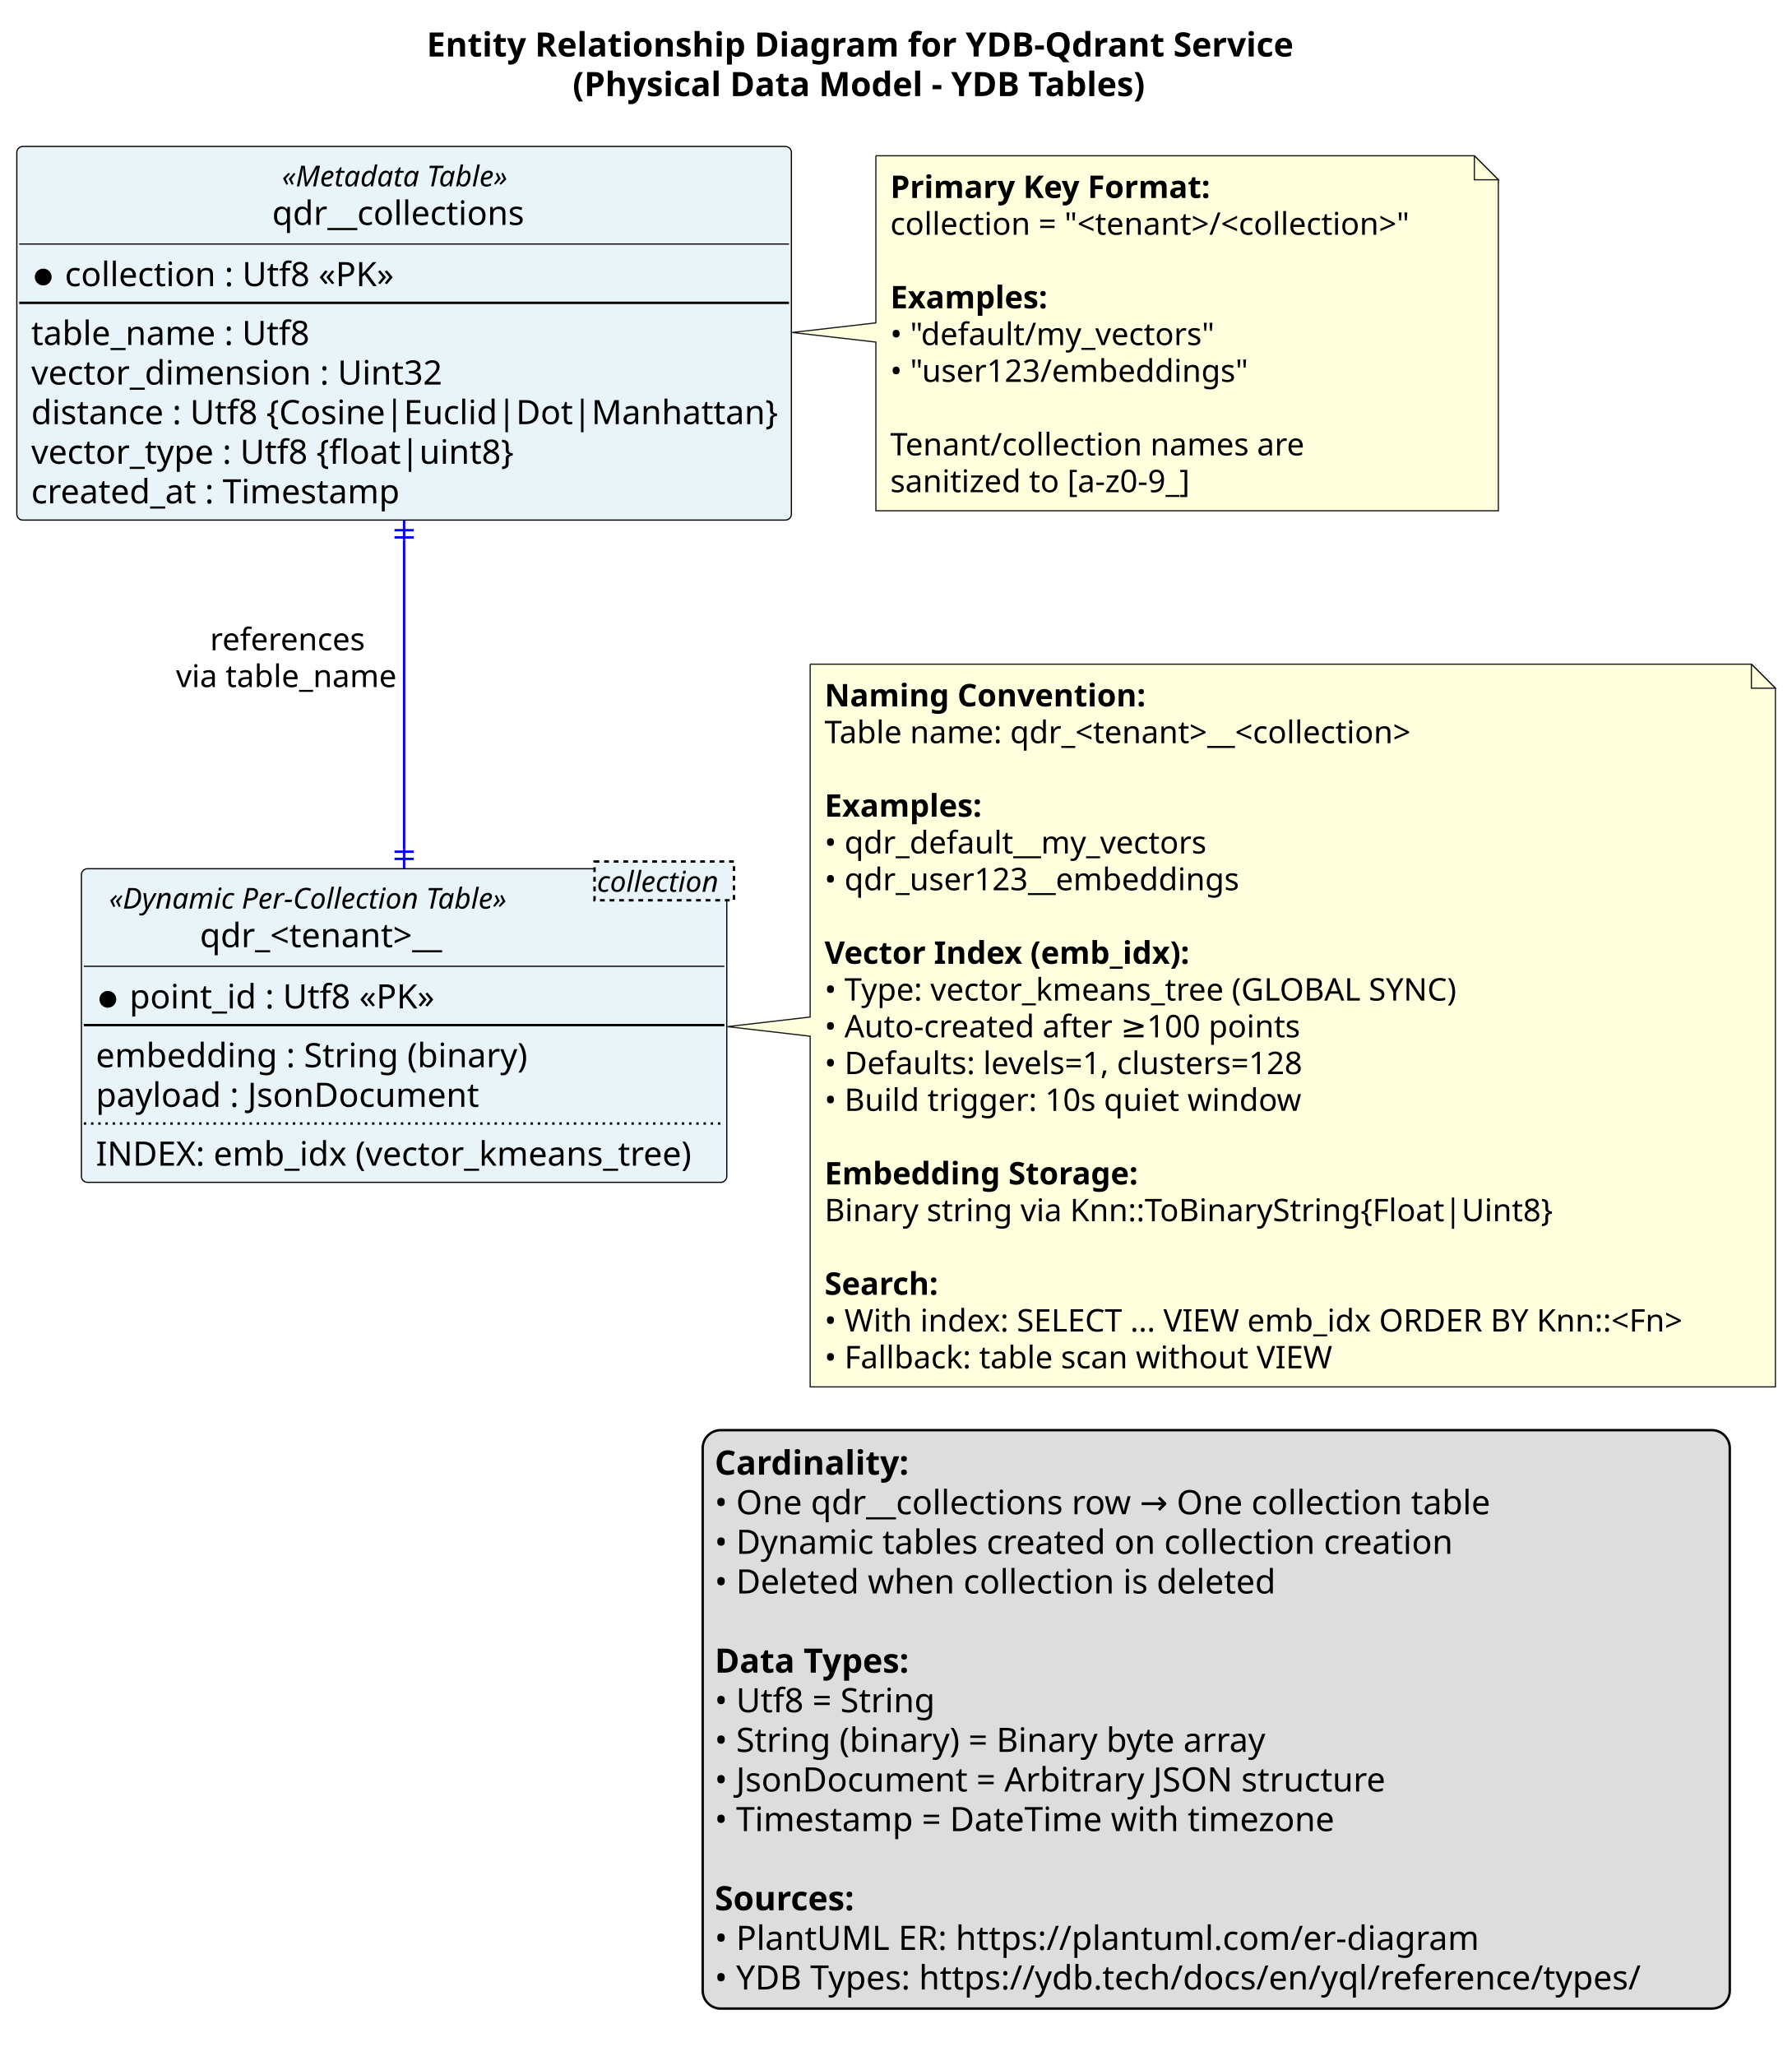
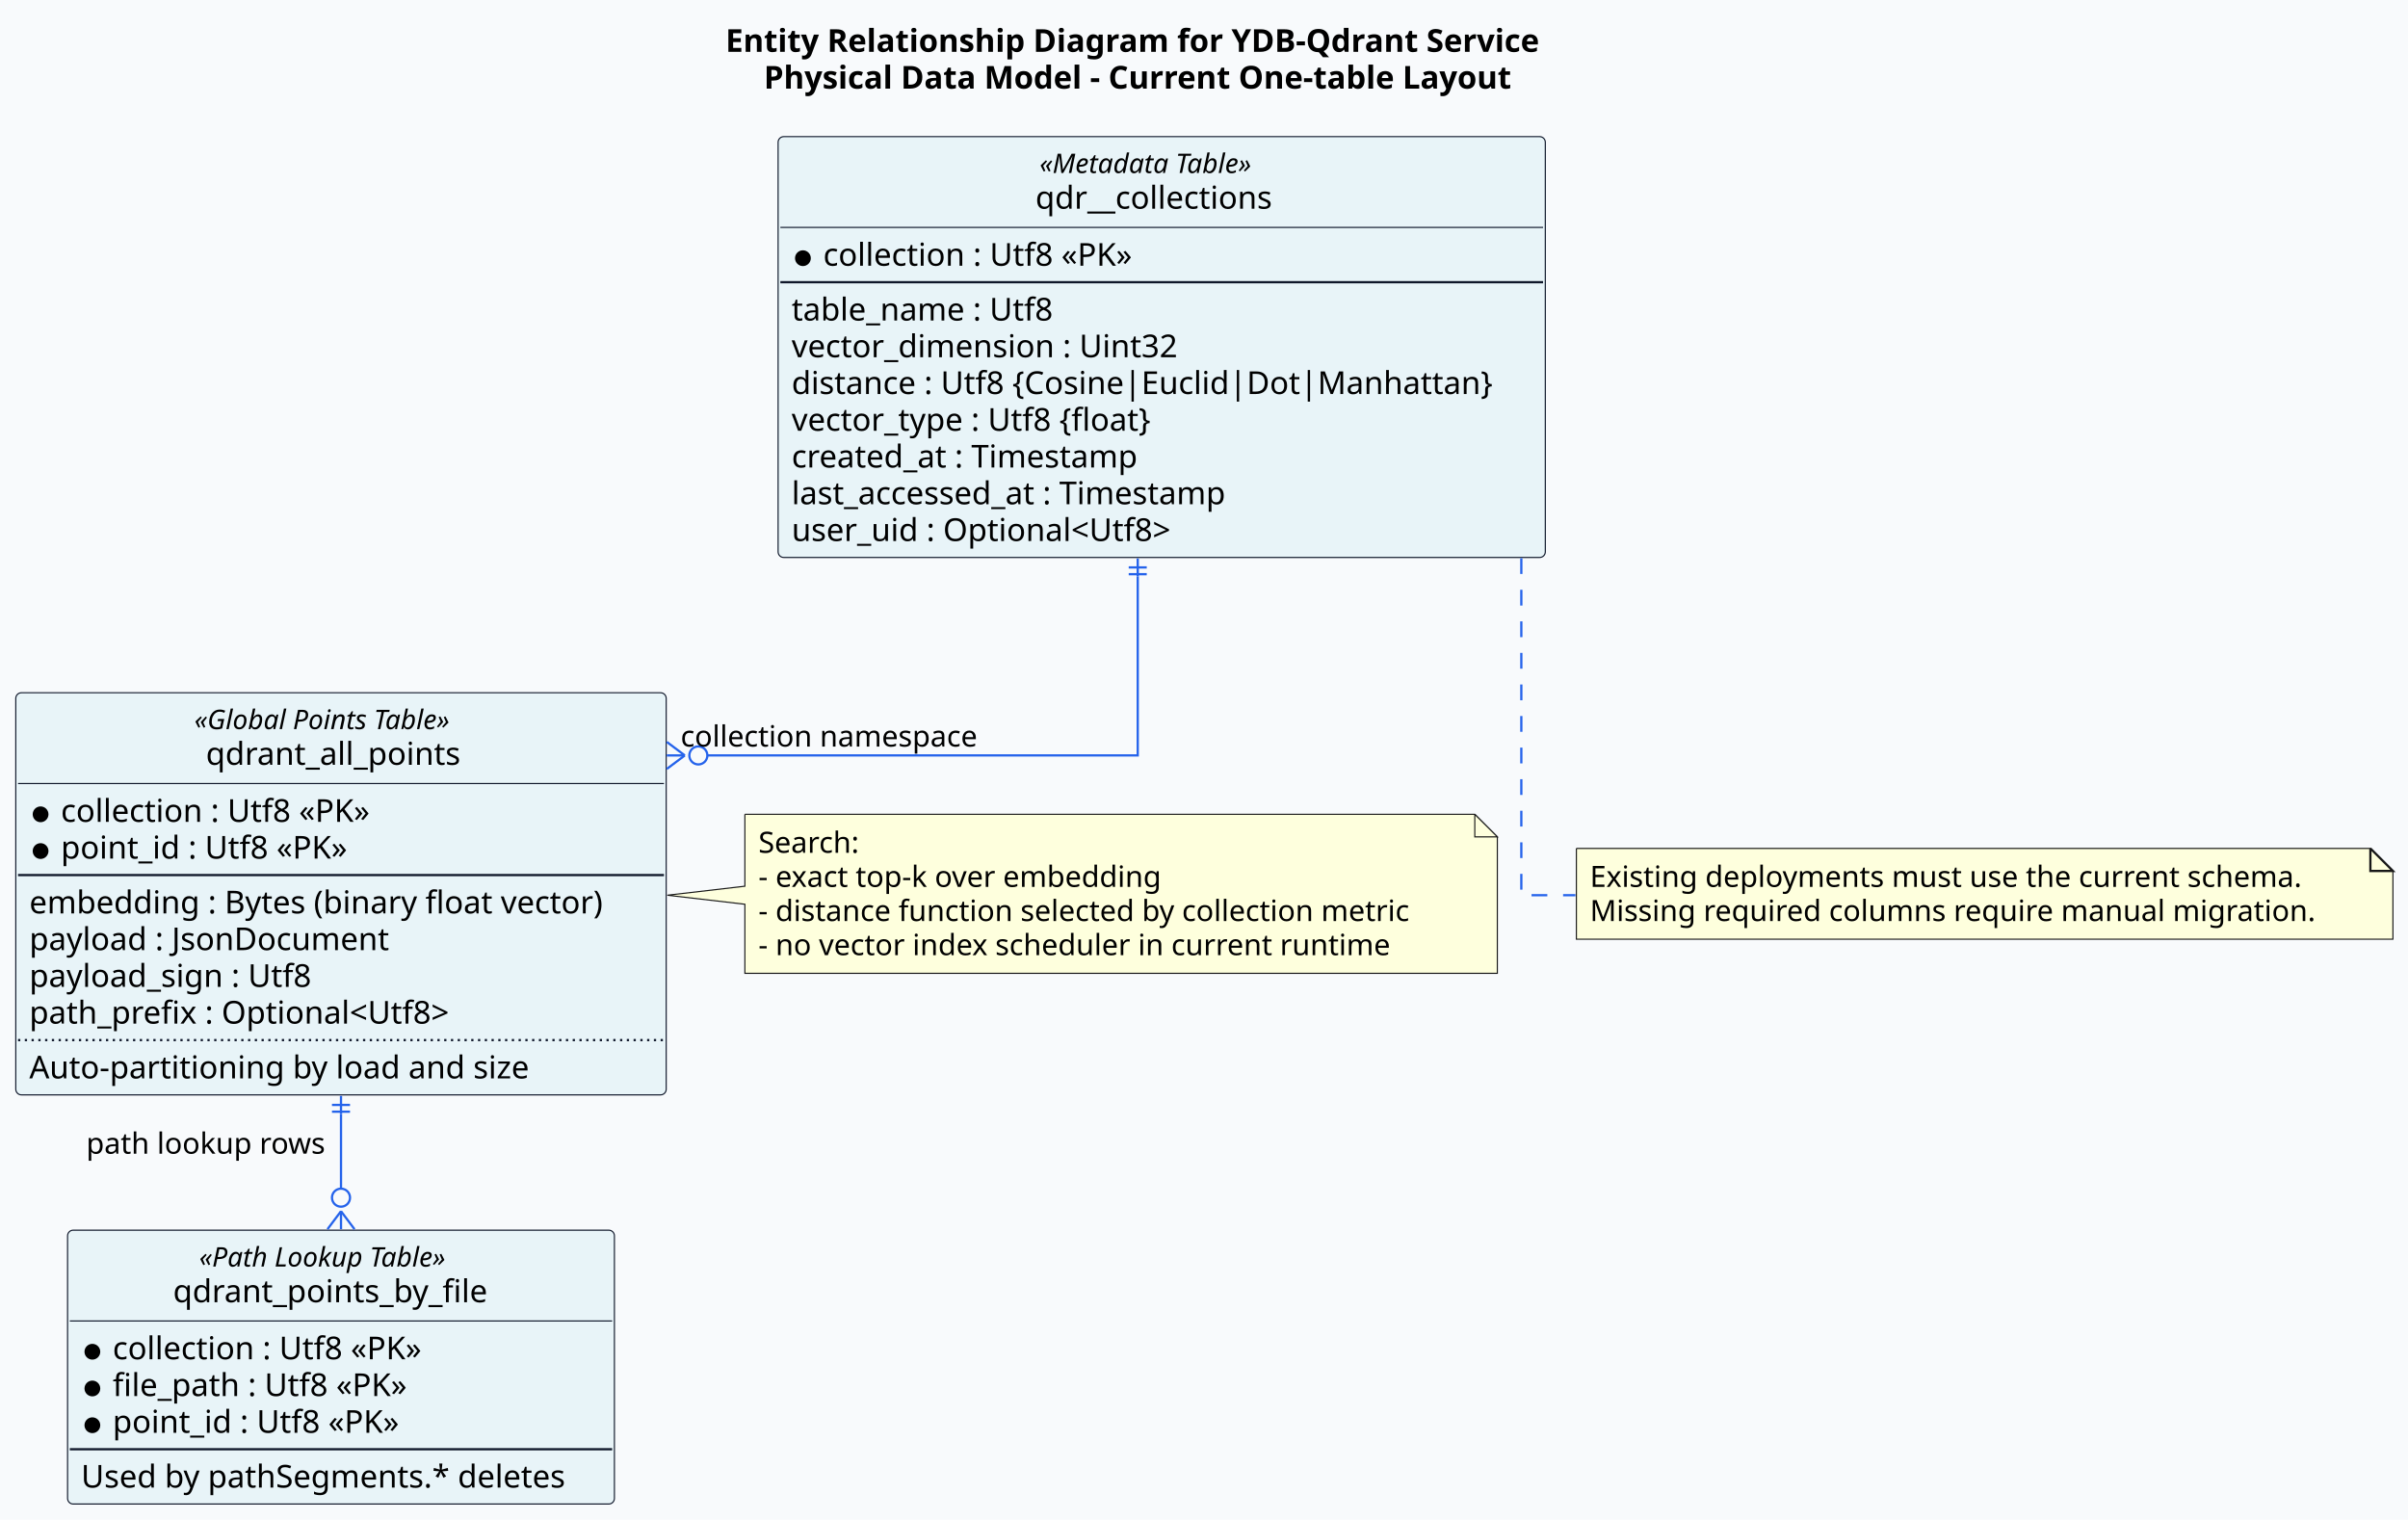
- <svg xmlns="http://www.w3.org/2000/svg" contentStyleType="text/css" data-diagram-type="CLASS" height="856px" preserveAspectRatio="none" style="width:746px;height:856px;background:#FFFFFF;" version="1.1" viewBox="0 0 746 856" width="746px" zoomAndPan="magnify">
+ <svg xmlns="http://www.w3.org/2000/svg" contentStyleType="text/css" data-diagram-type="CLASS" height="674px" preserveAspectRatio="none" style="width:1068px;height:674px;background:#F8FAFC;" version="1.1" viewBox="0 0 1068 674" width="1068px" zoomAndPan="magnify">
  <defs />
  <g>
-     <g class="title" data-source-line="12">
-       <text fill="#000000" font-family="sans-serif" font-size="14" font-weight="bold" lengthAdjust="spacing" textLength="376.906" x="177.638" y="23.535">Entity Relationship Diagram for YDB-Qdrant Service</text>
-       <text fill="#000000" font-family="sans-serif" font-size="14" font-weight="bold" lengthAdjust="spacing" textLength="255.322" x="238.43" y="40.023">(Physical Data Model - YDB Tables)</text>
+     <rect fill="#F8FAFC" height="674" style="stroke:none;stroke-width:1;" width="1068" x="0" y="0" />
+     <g class="title" data-source-line="1">
+       <text fill="#000000" font-family="sans-serif" font-size="14" font-weight="bold" lengthAdjust="spacing" textLength="410.744" x="321.785" y="22.995">Entity Relationship Diagram for YDB-Qdrant Service</text>
+       <text fill="#000000" font-family="sans-serif" font-size="14" font-weight="bold" lengthAdjust="spacing" textLength="376.763" x="338.776" y="39.292">Physical Data Model - Current One-table Layout</text>
    </g>
-     <g class="entity" data-entity="collections" data-source-line="14" data-uid="ent0002" id="entity_collections">
-       <rect fill="#E8F4F8" height="155.551" rx="2.5" ry="2.5" style="stroke:#000000;stroke-width:0.5;" width="322.495" x="7" y="60.977" />
-       <text fill="#000000" font-family="sans-serif" font-size="12" font-style="italic" lengthAdjust="spacing" textLength="101.725" x="117.385" y="77.578">«Metadata Table»</text>
-       <text fill="#000000" font-family="sans-serif" font-size="14" lengthAdjust="spacing" textLength="109.894" x="113.3" y="93.644">qdr__collections</text>
-       <line style="stroke:#000000;stroke-width:0.5;" x1="8" x2="328.495" y1="101.598" y2="101.598" />
-       <ellipse cx="18" cy="115.342" fill="#000000" rx="3" ry="3" style="stroke:#000000;stroke-width:1;" />
-       <text fill="#000000" font-family="sans-serif" font-size="14" lengthAdjust="spacing" textLength="143.609" x="27" y="119.133">collection : Utf8 «PK»</text>
-       <line style="stroke:#000000;stroke-width:1;" x1="8" x2="328.495" y1="126.086" y2="126.086" />
-       <text fill="#000000" font-family="sans-serif" font-size="14" lengthAdjust="spacing" textLength="120.142" x="13" y="143.621">table_name : Utf8</text>
-       <text fill="#000000" font-family="sans-serif" font-size="14" lengthAdjust="spacing" textLength="178.336" x="13" y="160.109">vector_dimension : Uint32</text>
-       <text fill="#000000" font-family="sans-serif" font-size="14" lengthAdjust="spacing" textLength="310.495" x="13" y="176.598">distance : Utf8 {Cosine|Euclid|Dot|Manhattan}</text>
-       <text fill="#000000" font-family="sans-serif" font-size="14" lengthAdjust="spacing" textLength="205.208" x="13" y="193.086">vector_type : Utf8 {float|uint8}</text>
-       <text fill="#000000" font-family="sans-serif" font-size="14" lengthAdjust="spacing" textLength="159.291" x="13" y="209.574">created_at : Timestamp</text>
+     <g class="entity" data-qualified-name="collections" data-source-line="12" id="ent0002">
+       <rect fill="#E8F4F8" height="186.641" rx="2.5" ry="2.5" style="stroke:#0F172A;stroke-width:0.5;" width="340.269" x="345.11" y="60.594" />
+       <text fill="#000000" font-family="sans-serif" font-size="12" font-style="italic" lengthAdjust="spacing" textLength="108.34" x="461.074" y="76.732">«Metadata Table»</text>
+       <text fill="#000000" font-family="sans-serif" font-size="14" lengthAdjust="spacing" textLength="111.993" x="459.248" y="92.558">qdr__collections</text>
+       <line style="stroke:#0F172A;stroke-width:0.5;" x1="346.11" x2="684.379" y1="100.859" y2="100.859" />
+       <g data-visibility-modifier="IE_MANDATORY">
+         <ellipse cx="356.11" cy="114.508" fill="#000000" rx="3" ry="3" style="stroke:#000000;stroke-width:1;" />
+       </g>
+       <text fill="#000000" font-family="sans-serif" font-size="14" lengthAdjust="spacing" textLength="149.564" x="365.11" y="117.855">collection : Utf8 «PK»</text>
+       <line style="stroke:#0F172A;stroke-width:1;" x1="346.11" x2="684.379" y1="125.156" y2="125.156" />
+       <text fill="#000000" font-family="sans-serif" font-size="14" lengthAdjust="spacing" textLength="125.351" x="351.11" y="142.151">table_name : Utf8</text>
+       <text fill="#000000" font-family="sans-serif" font-size="14" lengthAdjust="spacing" textLength="183.859" x="351.11" y="158.448">vector_dimension : Uint32</text>
+       <text fill="#000000" font-family="sans-serif" font-size="14" lengthAdjust="spacing" textLength="328.269" x="351.11" y="174.745">distance : Utf8 {Cosine|Euclid|Dot|Manhattan}</text>
+       <text fill="#000000" font-family="sans-serif" font-size="14" lengthAdjust="spacing" textLength="179.587" x="351.11" y="191.042">vector_type : Utf8 {float}</text>
+       <text fill="#000000" font-family="sans-serif" font-size="14" lengthAdjust="spacing" textLength="166.899" x="351.11" y="207.339">created_at : Timestamp</text>
+       <text fill="#000000" font-family="sans-serif" font-size="14" lengthAdjust="spacing" textLength="210.191" x="351.11" y="223.636">last_accessed_at : Timestamp</text>
+       <text fill="#000000" font-family="sans-serif" font-size="14" lengthAdjust="spacing" textLength="185.028" x="351.11" y="239.933">user_uid : Optional&lt;Utf8&gt;</text>
    </g>
-     <g class="entity" data-entity="collection_table" data-source-line="24" data-uid="ent0003" id="entity_collection_table">
-       <rect fill="#E8F4F8" height="130.574" rx="2.5" ry="2.5" style="stroke:#000000;stroke-width:0.5;" width="268.69" x="33.9" y="361.687" />
-       <text fill="#000000" font-family="sans-serif" font-size="12" font-style="italic" lengthAdjust="spacing" textLength="185.631" x="45.398" y="378.288">«Dynamic Per-Collection Table»</text>
-       <text fill="#000000" font-family="sans-serif" font-size="14" lengthAdjust="spacing" textLength="109.99" x="83.218" y="394.354">qdr_&lt;tenant&gt;__</text>
-       <rect fill="#E8F4F8" height="16.133" style="stroke:#000000;stroke-width:1;stroke-dasharray:2,2;" width="58.062" x="247.527" y="358.687" />
-       <text fill="#000000" font-family="sans-serif" font-size="12" font-style="italic" lengthAdjust="spacing" textLength="56.062" x="248.527" y="371.288">collection</text>
-       <line style="stroke:#000000;stroke-width:0.5;" x1="34.9" x2="301.589" y1="402.308" y2="402.308" />
-       <ellipse cx="44.9" cy="416.052" fill="#000000" rx="3" ry="3" style="stroke:#000000;stroke-width:1;" />
-       <text fill="#000000" font-family="sans-serif" font-size="14" lengthAdjust="spacing" textLength="133.444" x="53.9" y="419.843">point_id : Utf8 «PK»</text>
-       <line style="stroke:#000000;stroke-width:1;" x1="34.9" x2="301.589" y1="426.796" y2="426.796" />
-       <text fill="#000000" font-family="sans-serif" font-size="14" lengthAdjust="spacing" textLength="185.685" x="39.9" y="444.331">embedding : String (binary)</text>
-       <text fill="#000000" font-family="sans-serif" font-size="14" lengthAdjust="spacing" textLength="164.856" x="39.9" y="460.819">payload : JsonDocument</text>
-       <line style="stroke:#000000;stroke-width:1;stroke-dasharray:1,2;" x1="34.9" x2="301.589" y1="467.772" y2="467.772" />
-       <text fill="#000000" font-family="sans-serif" font-size="14" lengthAdjust="spacing" textLength="256.69" x="39.9" y="485.308">INDEX: emb_idx (vector_kmeans_tree)</text>
+     <g class="entity" data-qualified-name="points" data-source-line="24" id="ent0003">
+       <rect fill="#E8F4F8" height="178.344" rx="2.5" ry="2.5" style="stroke:#0F172A;stroke-width:0.5;" width="288.479" x="7" y="307.234" />
+       <text fill="#000000" font-family="sans-serif" font-size="12" font-style="italic" lengthAdjust="spacing" textLength="130.084" x="86.198" y="323.372">«Global Points Table»</text>
+       <text fill="#000000" font-family="sans-serif" font-size="14" lengthAdjust="spacing" textLength="119.827" x="91.326" y="339.198">qdrant_all_points</text>
+       <line style="stroke:#0F172A;stroke-width:0.5;" x1="8" x2="294.479" y1="347.499" y2="347.499" />
+       <g data-visibility-modifier="IE_MANDATORY">
+         <ellipse cx="18" cy="361.148" fill="#000000" rx="3" ry="3" style="stroke:#000000;stroke-width:1;" />
+       </g>
+       <text fill="#000000" font-family="sans-serif" font-size="14" lengthAdjust="spacing" textLength="149.564" x="27" y="364.495">collection : Utf8 «PK»</text>
+       <g data-visibility-modifier="IE_MANDATORY">
+         <ellipse cx="18" cy="377.445" fill="#000000" rx="3" ry="3" style="stroke:#000000;stroke-width:1;" />
+       </g>
+       <text fill="#000000" font-family="sans-serif" font-size="14" lengthAdjust="spacing" textLength="137.874" x="27" y="380.791">point_id : Utf8 «PK»</text>
+       <line style="stroke:#0F172A;stroke-width:1;" x1="8" x2="294.479" y1="388.093" y2="388.093" />
+       <text fill="#000000" font-family="sans-serif" font-size="14" lengthAdjust="spacing" textLength="276.479" x="13" y="405.088">embedding : Bytes (binary float vector)</text>
+       <text fill="#000000" font-family="sans-serif" font-size="14" lengthAdjust="spacing" textLength="170.68" x="13" y="421.385">payload : JsonDocument</text>
+       <text fill="#000000" font-family="sans-serif" font-size="14" lengthAdjust="spacing" textLength="134.805" x="13" y="437.682">payload_sign : Utf8</text>
+       <text fill="#000000" font-family="sans-serif" font-size="14" lengthAdjust="spacing" textLength="205.03" x="13" y="453.979">path_prefix : Optional&lt;Utf8&gt;</text>
+       <line style="stroke:#0F172A;stroke-width:1;stroke-dasharray:1,2;" x1="8" x2="294.479" y1="461.281" y2="461.281" />
+       <text fill="#000000" font-family="sans-serif" font-size="14" lengthAdjust="spacing" textLength="237.002" x="13" y="478.276">Auto-partitioning by load and size</text>
    </g>
-     <g class="entity" data-entity="GMN5" data-source-line="36" data-uid="ent0006" id="entity_GMN5">
-       <path d="M364.66,64.857 L364.66,134.427 L329.81,138.427 L364.66,142.427 L364.66,212.651 A0,0 0 0 0 364.66,212.651 L623.837,212.651 A0,0 0 0 0 623.837,212.651 L623.837,74.857 L613.837,64.857 L364.66,64.857 A0,0 0 0 0 364.66,64.857" fill="#FEFFDD" style="stroke:#181818;stroke-width:0.5;" />
-       <path d="M613.837,64.857 L613.837,74.857 L623.837,74.857 L613.837,64.857" fill="#FEFFDD" style="stroke:#181818;stroke-width:0.5;" />
-       <text fill="#000000" font-family="sans-serif" font-size="13" font-weight="bold" lengthAdjust="spacing" textLength="135.25" x="370.66" y="82.425">Primary Key Format:</text>
-       <text fill="#000000" font-family="sans-serif" font-size="13" lengthAdjust="spacing" textLength="238.177" x="370.66" y="97.736">collection = "&lt;tenant&gt;/&lt;collection&gt;"</text>
-       <text fill="#000000" font-family="sans-serif" font-size="13" lengthAdjust="spacing" textLength="4.113" x="370.66" y="113.046"> </text>
-       <text fill="#000000" font-family="sans-serif" font-size="13" font-weight="bold" lengthAdjust="spacing" textLength="66.758" x="370.66" y="128.357">Examples:</text>
-       <text fill="#000000" font-family="sans-serif" font-size="13" lengthAdjust="spacing" textLength="142.854" x="370.66" y="143.667">• "default/my_vectors"</text>
-       <text fill="#000000" font-family="sans-serif" font-size="13" lengthAdjust="spacing" textLength="157.574" x="370.66" y="158.978">• "user123/embeddings"</text>
-       <text fill="#000000" font-family="sans-serif" font-size="13" lengthAdjust="spacing" textLength="4.113" x="370.66" y="174.288"> </text>
-       <text fill="#000000" font-family="sans-serif" font-size="13" lengthAdjust="spacing" textLength="180.413" x="370.66" y="189.599">Tenant/collection names are</text>
-       <text fill="#000000" font-family="sans-serif" font-size="13" lengthAdjust="spacing" textLength="139.274" x="370.66" y="204.909">sanitized to [a-z0-9_]</text>
+     <g class="entity" data-qualified-name="pointsByFile" data-source-line="36" id="ent0004">
+       <rect fill="#E8F4F8" height="121.453" rx="2.5" ry="2.5" style="stroke:#0F172A;stroke-width:0.5;" width="242.535" x="29.97" y="545.584" />
+       <text fill="#000000" font-family="sans-serif" font-size="12" font-style="italic" lengthAdjust="spacing" textLength="125.772" x="88.352" y="561.722">«Path Lookup Table»</text>
+       <text fill="#000000" font-family="sans-serif" font-size="14" lengthAdjust="spacing" textLength="148.962" x="76.757" y="577.548">qdrant_points_by_file</text>
+       <line style="stroke:#0F172A;stroke-width:0.5;" x1="30.97" x2="271.505" y1="585.849" y2="585.849" />
+       <g data-visibility-modifier="IE_MANDATORY">
+         <ellipse cx="40.97" cy="599.498" fill="#000000" rx="3" ry="3" style="stroke:#000000;stroke-width:1;" />
+       </g>
+       <text fill="#000000" font-family="sans-serif" font-size="14" lengthAdjust="spacing" textLength="149.564" x="49.97" y="602.845">collection : Utf8 «PK»</text>
+       <g data-visibility-modifier="IE_MANDATORY">
+         <ellipse cx="40.97" cy="615.795" fill="#000000" rx="3" ry="3" style="stroke:#000000;stroke-width:1;" />
+       </g>
+       <text fill="#000000" font-family="sans-serif" font-size="14" lengthAdjust="spacing" textLength="142.543" x="49.97" y="619.141">file_path : Utf8 «PK»</text>
+       <g data-visibility-modifier="IE_MANDATORY">
+         <ellipse cx="40.97" cy="632.092" fill="#000000" rx="3" ry="3" style="stroke:#000000;stroke-width:1;" />
+       </g>
+       <text fill="#000000" font-family="sans-serif" font-size="14" lengthAdjust="spacing" textLength="137.874" x="49.97" y="635.438">point_id : Utf8 «PK»</text>
+       <line style="stroke:#0F172A;stroke-width:1;" x1="30.97" x2="271.505" y1="642.74" y2="642.74" />
+       <text fill="#000000" font-family="sans-serif" font-size="14" lengthAdjust="spacing" textLength="230.535" x="35.97" y="659.735">Used by pathSegments.* deletes</text>
    </g>
-     <g class="entity" data-entity="GMN8" data-source-line="48" data-uid="ent0009" id="entity_GMN8">
-       <path d="M337.31,276.527 L337.31,423.427 L302.87,427.427 L337.31,431.427 L337.31,577.427 A0,0 0 0 0 337.31,577.427 L739.182,577.427 A0,0 0 0 0 739.182,577.427 L739.182,286.527 L729.182,276.527 L337.31,276.527 A0,0 0 0 0 337.31,276.527" fill="#FEFFDD" style="stroke:#181818;stroke-width:0.5;" />
-       <path d="M729.182,276.527 L729.182,286.527 L739.182,286.527 L729.182,276.527" fill="#FEFFDD" style="stroke:#181818;stroke-width:0.5;" />
-       <text fill="#000000" font-family="sans-serif" font-size="13" font-weight="bold" lengthAdjust="spacing" textLength="135.383" x="343.31" y="294.095">Naming Convention:</text>
-       <text fill="#000000" font-family="sans-serif" font-size="13" lengthAdjust="spacing" textLength="265.084" x="343.31" y="309.406">Table name: qdr_&lt;tenant&gt;__&lt;collection&gt;</text>
-       <text fill="#000000" font-family="sans-serif" font-size="13" lengthAdjust="spacing" textLength="4.113" x="343.31" y="324.716"> </text>
-       <text fill="#000000" font-family="sans-serif" font-size="13" font-weight="bold" lengthAdjust="spacing" textLength="66.758" x="343.31" y="340.027">Examples:</text>
-       <text fill="#000000" font-family="sans-serif" font-size="13" lengthAdjust="spacing" textLength="167.508" x="343.31" y="355.337">• qdr_default__my_vectors</text>
-       <text fill="#000000" font-family="sans-serif" font-size="13" lengthAdjust="spacing" textLength="182.228" x="343.31" y="370.648">• qdr_user123__embeddings</text>
-       <text fill="#000000" font-family="sans-serif" font-size="13" lengthAdjust="spacing" textLength="4.113" x="343.31" y="385.958"> </text>
-       <text fill="#000000" font-family="sans-serif" font-size="13" font-weight="bold" lengthAdjust="spacing" textLength="157.136" x="343.31" y="401.269">Vector Index (emb_idx):</text>
-       <text fill="#000000" font-family="sans-serif" font-size="13" lengthAdjust="spacing" textLength="275.565" x="343.31" y="416.579">• Type: vector_kmeans_tree (GLOBAL SYNC)</text>
-       <text fill="#000000" font-family="sans-serif" font-size="13" lengthAdjust="spacing" textLength="211.701" x="343.31" y="431.89">• Auto-created after ≥100 points</text>
-       <text fill="#000000" font-family="sans-serif" font-size="13" lengthAdjust="spacing" textLength="218.175" x="343.31" y="447.2">• Defaults: levels=1, clusters=128</text>
-       <text fill="#000000" font-family="sans-serif" font-size="13" lengthAdjust="spacing" textLength="209.13" x="343.31" y="462.511">• Build trigger: 10s quiet window</text>
-       <text fill="#000000" font-family="sans-serif" font-size="13" lengthAdjust="spacing" textLength="4.113" x="343.31" y="477.822"> </text>
-       <text fill="#000000" font-family="sans-serif" font-size="13" font-weight="bold" lengthAdjust="spacing" textLength="133.453" x="343.31" y="493.132">Embedding Storage:</text>
-       <text fill="#000000" font-family="sans-serif" font-size="13" lengthAdjust="spacing" textLength="308.084" x="343.31" y="508.443">Binary string via Knn::ToBinaryString{Float|Uint8}</text>
-       <text fill="#000000" font-family="sans-serif" font-size="13" lengthAdjust="spacing" textLength="4.113" x="343.31" y="523.753"> </text>
-       <text fill="#000000" font-family="sans-serif" font-size="13" font-weight="bold" lengthAdjust="spacing" textLength="47.265" x="343.31" y="539.064">Search:</text>
-       <text fill="#000000" font-family="sans-serif" font-size="13" lengthAdjust="spacing" textLength="380.872" x="343.31" y="554.374">• With index: SELECT ... VIEW emb_idx ORDER BY Knn::&lt;Fn&gt;</text>
-       <text fill="#000000" font-family="sans-serif" font-size="13" lengthAdjust="spacing" textLength="221.038" x="343.31" y="569.685">• Fallback: table scan without VIEW</text>
+     <g class="entity" data-qualified-name="GMN7" data-source-line="48" id="ent0008">
+       <path d="M330.37,361.144 L330.37,393.034 L295.97,397.034 L330.37,401.034 L330.37,431.675 A0,0 0 0 0 330.37,431.675 L664.1,431.675 A0,0 0 0 0 664.1,431.675 L664.1,371.144 L654.1,361.144 L330.37,361.144 A0,0 0 0 0 330.37,361.144" fill="#FEFFDD" style="stroke:#181818;stroke-width:0.5;" />
+       <path d="M654.1,361.144 L654.1,371.144 L664.1,371.144 L654.1,361.144" fill="#FEFFDD" style="stroke:#181818;stroke-width:0.5;" />
+       <text fill="#000000" font-family="sans-serif" font-size="13" lengthAdjust="spacing" textLength="49.328" x="336.37" y="378.211">Search:</text>
+       <text fill="#000000" font-family="sans-serif" font-size="13" lengthAdjust="spacing" textLength="193.153" x="336.37" y="393.344">- exact top-k over embedding</text>
+       <text fill="#000000" font-family="sans-serif" font-size="13" lengthAdjust="spacing" textLength="312.73" x="336.37" y="408.476">- distance function selected by collection metric</text>
+       <text fill="#000000" font-family="sans-serif" font-size="13" lengthAdjust="spacing" textLength="300.898" x="336.37" y="423.609">- no vector index scheduler in current runtime</text>
    </g>
-     <g class="link" data-entity-1="collections" data-entity-2="collection_table" data-source-line="33" data-uid="lnk4" id="link_collections_collection_table">
-       <path codeLine="33" d="M168.25,224.747 C168.25,270.097 168.25,310.597 168.25,353.597" fill="none" id="collections-collection_table" style="stroke:#0000FF;stroke-width:1;" />
-       <line style="stroke:#0000FF;stroke-width:1;" x1="164.25" x2="172.25" y1="220.747" y2="220.747" />
-       <line style="stroke:#0000FF;stroke-width:1;" x1="164.25" x2="172.25" y1="223.747" y2="223.747" />
-       <line style="stroke:#0000FF;stroke-width:1;" x1="168.25" x2="168.25" y1="224.747" y2="216.747" />
-       <line style="stroke:#0000FF;stroke-width:1;" x1="172.25" x2="164.25" y1="357.597" y2="357.597" />
-       <line style="stroke:#0000FF;stroke-width:1;" x1="172.25" x2="164.25" y1="354.597" y2="354.597" />
-       <line style="stroke:#0000FF;stroke-width:1;" x1="168.25" x2="168.25" y1="353.597" y2="361.597" />
-       <text fill="#000000" font-family="sans-serif" font-size="13" lengthAdjust="spacing" textLength="65.743" x="87.443" y="270.745">references</text>
-       <text fill="#000000" font-family="sans-serif" font-size="13" lengthAdjust="spacing" textLength="94.129" x="73.25" y="286.055">via table_name</text>
+     <g class="entity" data-qualified-name="GMN10" data-source-line="55" id="ent0011">
+       <path d="M699.16,376.274 L699.16,416.539 L1061.315,416.539 L1061.315,386.274 L1051.315,376.274 L699.16,376.274" fill="#FEFFDD" style="stroke:#181818;stroke-width:0.5;" />
+       <path d="M1051.315,376.274 L1051.315,386.274 L1061.315,386.274 L1051.315,376.274" fill="#FEFFDD" style="stroke:#181818;stroke-width:1;" />
+       <text fill="#000000" font-family="sans-serif" font-size="13" lengthAdjust="spacing" textLength="340.266" x="705.16" y="393.341">Existing deployments must use the current schema.</text>
+       <text fill="#000000" font-family="sans-serif" font-size="13" lengthAdjust="spacing" textLength="341.155" x="705.16" y="408.474">Missing required columns require manual migration.</text>
    </g>
-     <g class="legend" data-source-line="69">
-       <rect fill="#DDDDDD" height="240.836" rx="7.5" ry="7.5" style="stroke:#000000;stroke-width:1;" width="427.621" x="292.561" y="595.427" />
-       <text fill="#000000" font-family="sans-serif" font-size="14" font-weight="bold" lengthAdjust="spacing" textLength="82.223" x="297.561" y="613.962">Cardinality:</text>
-       <text fill="#000000" font-family="sans-serif" font-size="14" lengthAdjust="spacing" textLength="341.626" x="297.561" y="630.45">• One qdr__collections row → One collection table</text>
-       <text fill="#000000" font-family="sans-serif" font-size="14" lengthAdjust="spacing" textLength="321.672" x="297.561" y="646.939">• Dynamic tables created on collection creation</text>
-       <text fill="#000000" font-family="sans-serif" font-size="14" lengthAdjust="spacing" textLength="244.836" x="297.561" y="663.427">• Deleted when collection is deleted</text>
-       <text fill="#000000" font-family="sans-serif" font-size="14" lengthAdjust="spacing" textLength="4.43" x="297.561" y="679.915"> </text>
-       <text fill="#000000" font-family="sans-serif" font-size="14" font-weight="bold" lengthAdjust="spacing" textLength="84.526" x="297.561" y="696.404">Data Types:</text>
-       <text fill="#000000" font-family="sans-serif" font-size="14" lengthAdjust="spacing" textLength="101.172" x="297.561" y="712.892">• Utf8 = String</text>
-       <text fill="#000000" font-family="sans-serif" font-size="14" lengthAdjust="spacing" textLength="241.91" x="297.561" y="729.38">• String (binary) = Binary byte array</text>
-       <text fill="#000000" font-family="sans-serif" font-size="14" lengthAdjust="spacing" textLength="294.157" x="297.561" y="745.868">• JsonDocument = Arbitrary JSON structure</text>
-       <text fill="#000000" font-family="sans-serif" font-size="14" lengthAdjust="spacing" textLength="273.93" x="297.561" y="762.357">• Timestamp = DateTime with timezone</text>
-       <text fill="#000000" font-family="sans-serif" font-size="14" lengthAdjust="spacing" textLength="4.43" x="297.561" y="778.845"> </text>
-       <text fill="#000000" font-family="sans-serif" font-size="14" font-weight="bold" lengthAdjust="spacing" textLength="59.527" x="297.561" y="795.333">Sources:</text>
-       <text fill="#000000" font-family="sans-serif" font-size="14" lengthAdjust="spacing" textLength="337.306" x="297.561" y="811.822">• PlantUML ER: https://plantuml.com/er-diagram</text>
-       <text fill="#000000" font-family="sans-serif" font-size="14" lengthAdjust="spacing" textLength="417.621" x="297.561" y="828.31">• YDB Types: https://ydb.tech/docs/en/yql/reference/types/</text>
+     <g class="link" data-entity-1="ent0002" data-entity-2="ent0003" data-link-type="crowfoot" data-source-line="44" id="lnk5">
+       <path codeLine="44" d="M504.61,255.654 C504.61,299.854 504.61,335.034 504.61,335.034 C504.61,335.034 411.38,335.034 313.73,335.034" fill="none" id="collections-points" style="stroke:#2563EB;stroke-width:1;" />
+       <line style="stroke:#2563EB;stroke-width:1;" x1="500.61" x2="508.61" y1="251.654" y2="251.654" />
+       <line style="stroke:#2563EB;stroke-width:1;" x1="500.61" x2="508.61" y1="254.654" y2="254.654" />
+       <line style="stroke:#2563EB;stroke-width:1;" x1="504.61" x2="504.61" y1="255.654" y2="247.654" />
+       <line style="stroke:#2563EB;stroke-width:1;" x1="303.73" x2="295.73" y1="335.034" y2="341.034" />
+       <line style="stroke:#2563EB;stroke-width:1;" x1="303.73" x2="295.73" y1="335.034" y2="329.034" />
+       <line style="stroke:#2563EB;stroke-width:1;" x1="303.73" x2="295.73" y1="335.034" y2="335.034" />
+       <ellipse cx="309.73" cy="335.034" fill="none" rx="4" ry="4" style="stroke:#2563EB;stroke-width:1;" />
+       <text fill="#000000" font-family="sans-serif" font-size="13" lengthAdjust="spacing" textLength="141.508" x="301.86" y="331.101">collection namespace</text>
+     </g>
+     <g class="link" data-entity-1="ent0003" data-entity-2="ent0004" data-link-type="crowfoot" data-source-line="45" id="lnk6">
+       <path codeLine="45" d="M151.24,494.034 C151.24,513.974 151.24,508.674 151.24,527.164" fill="none" id="points-pointsByFile" style="stroke:#2563EB;stroke-width:1;" />
+       <line style="stroke:#2563EB;stroke-width:1;" x1="147.24" x2="155.24" y1="490.034" y2="490.034" />
+       <line style="stroke:#2563EB;stroke-width:1;" x1="147.24" x2="155.24" y1="493.034" y2="493.034" />
+       <line style="stroke:#2563EB;stroke-width:1;" x1="151.24" x2="151.24" y1="494.034" y2="486.034" />
+       <line style="stroke:#2563EB;stroke-width:1;" x1="151.24" x2="157.24" y1="537.164" y2="545.164" />
+       <line style="stroke:#2563EB;stroke-width:1;" x1="151.24" x2="145.24" y1="537.164" y2="545.164" />
+       <line style="stroke:#2563EB;stroke-width:1;" x1="151.24" x2="151.24" y1="537.164" y2="545.164" />
+       <ellipse cx="151.24" cy="531.164" fill="none" rx="4" ry="4" style="stroke:#2563EB;stroke-width:1;" />
+       <text fill="#000000" font-family="sans-serif" font-size="13" lengthAdjust="spacing" textLength="112.061" x="38.24" y="511.671">path lookup rows</text>
+     </g>
+     <g class="link" data-entity-1="ent0002" data-entity-2="ent0011" data-link-type="association" data-source-line="55" id="lnk12">
+       <path d="M674.74,247.564 C674.74,316.054 674.74,397.034 674.74,397.034 C674.74,397.034 684.05,397.034 698.72,397.034" fill="none" id="collections-GMN10" style="stroke:#2563EB;stroke-width:1;stroke-dasharray:7,7;" />
    </g>
  </g>
</svg>
